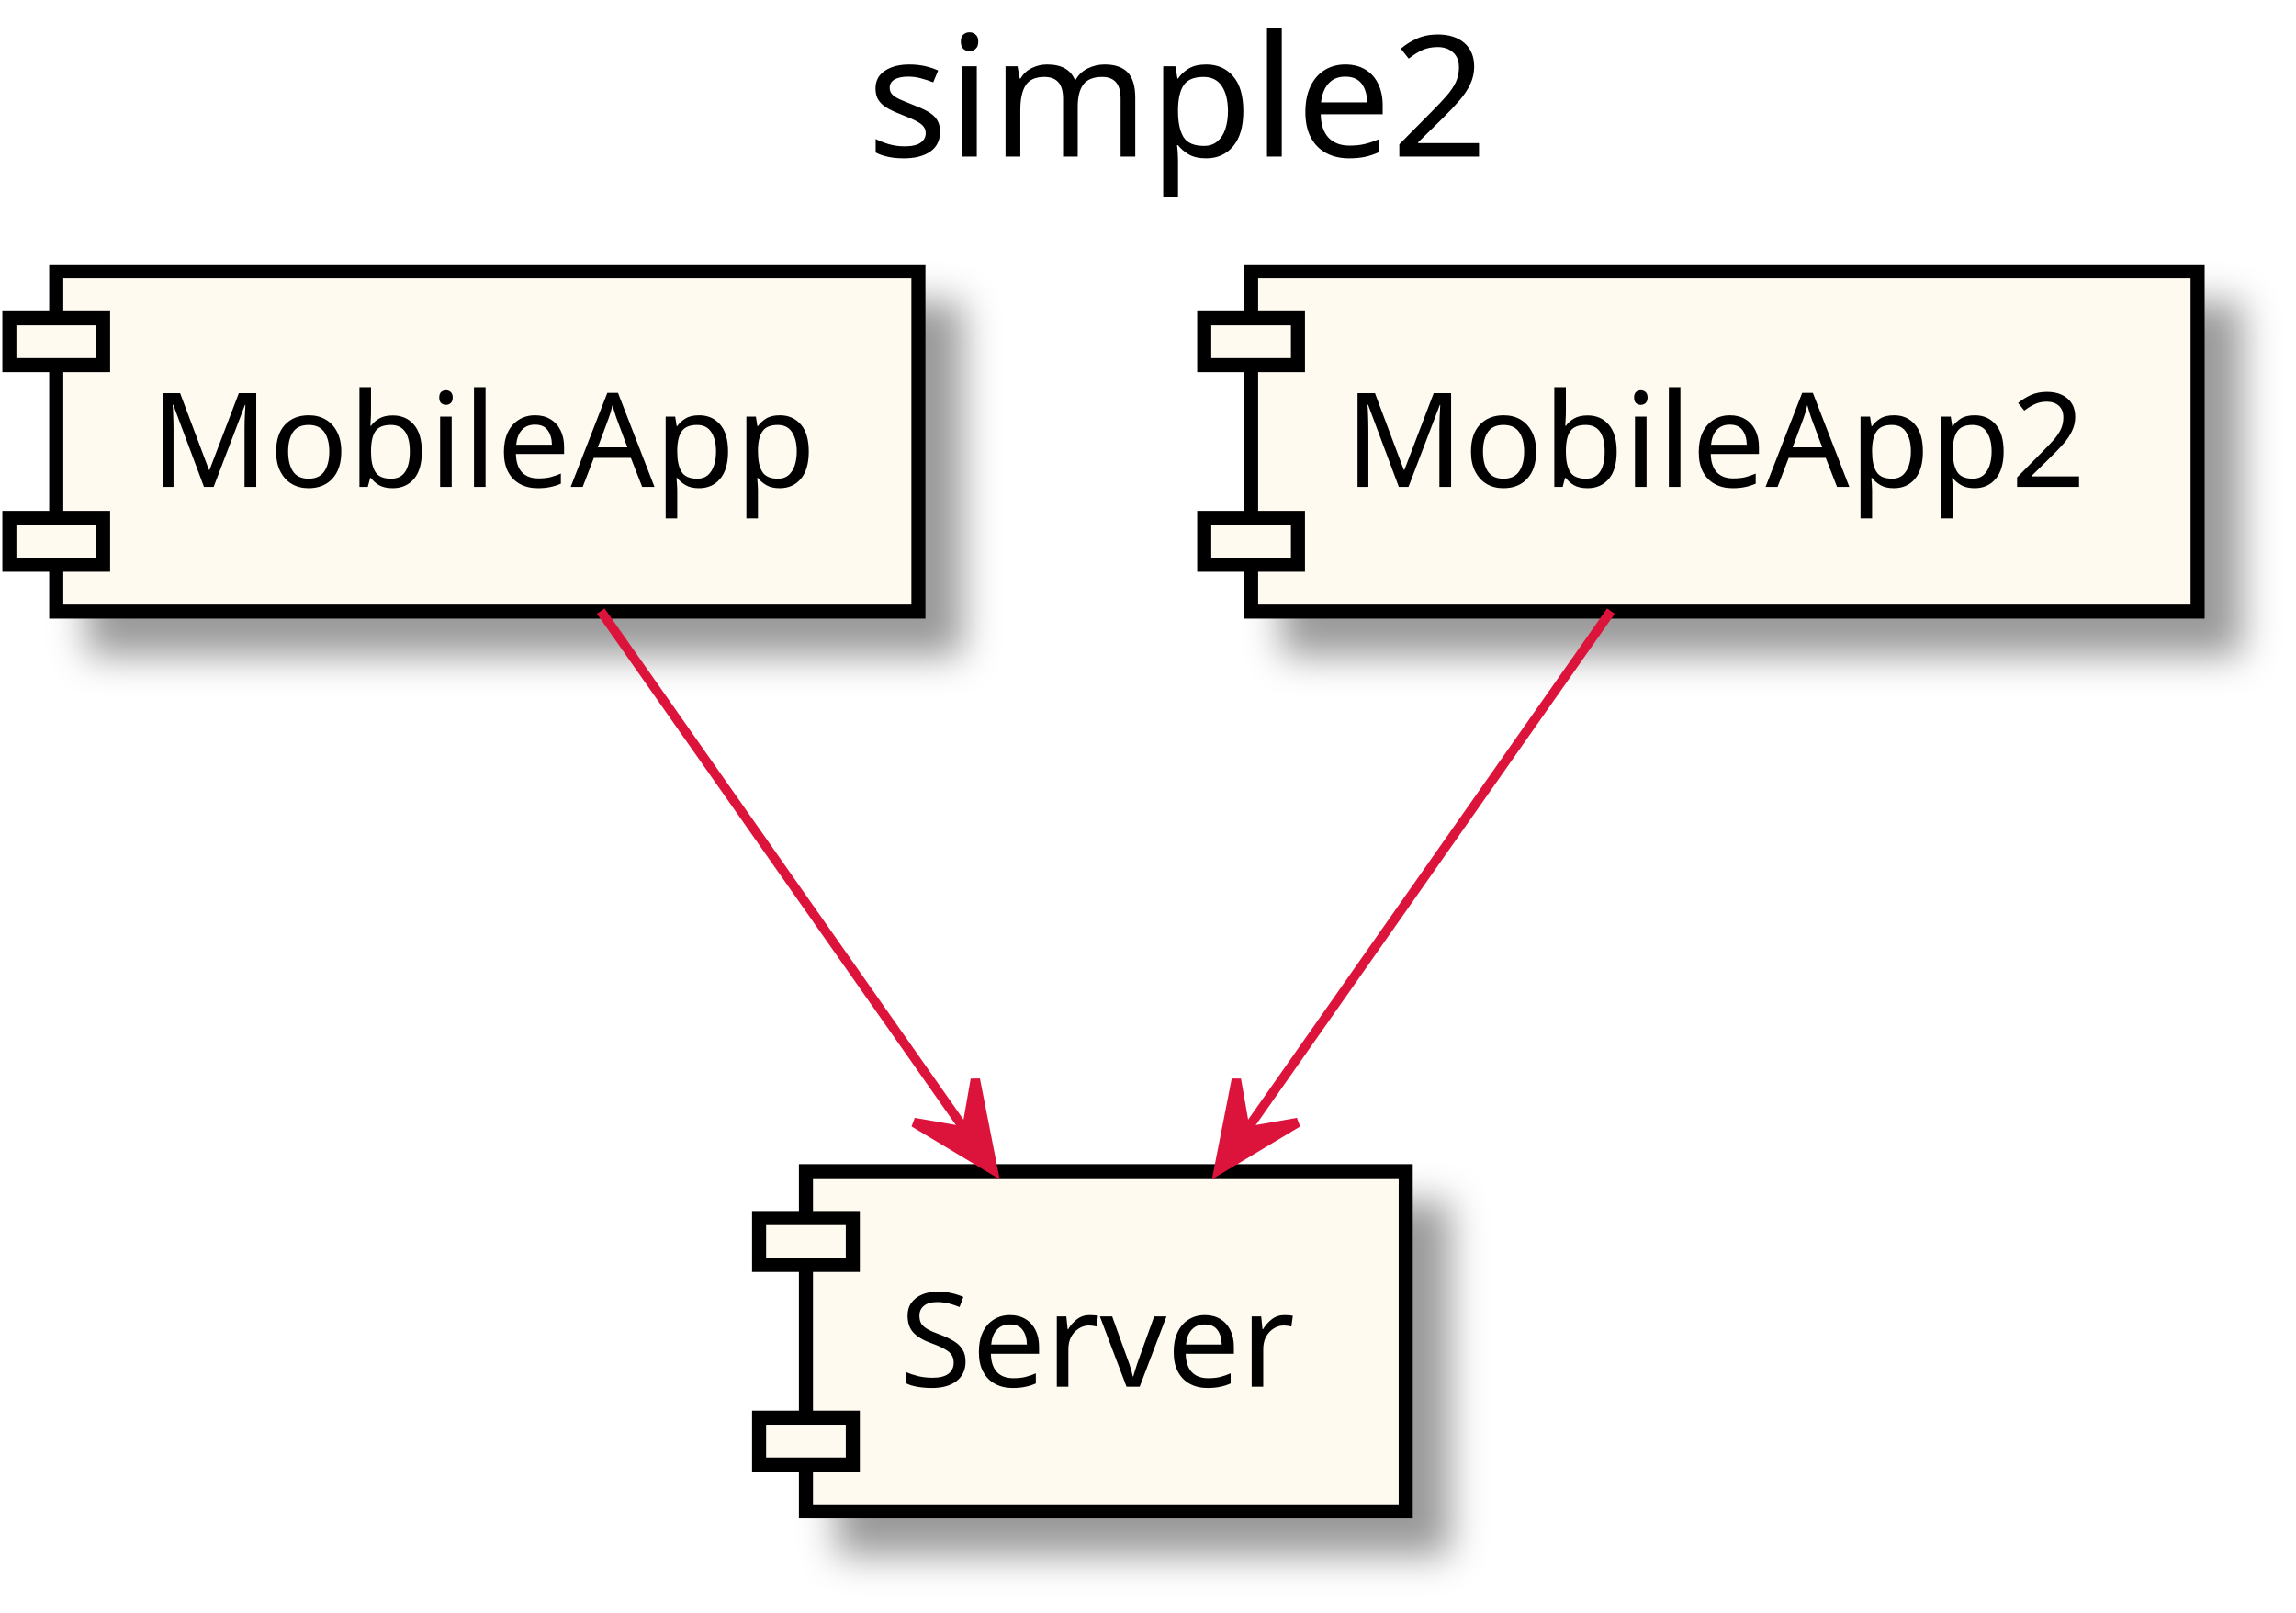
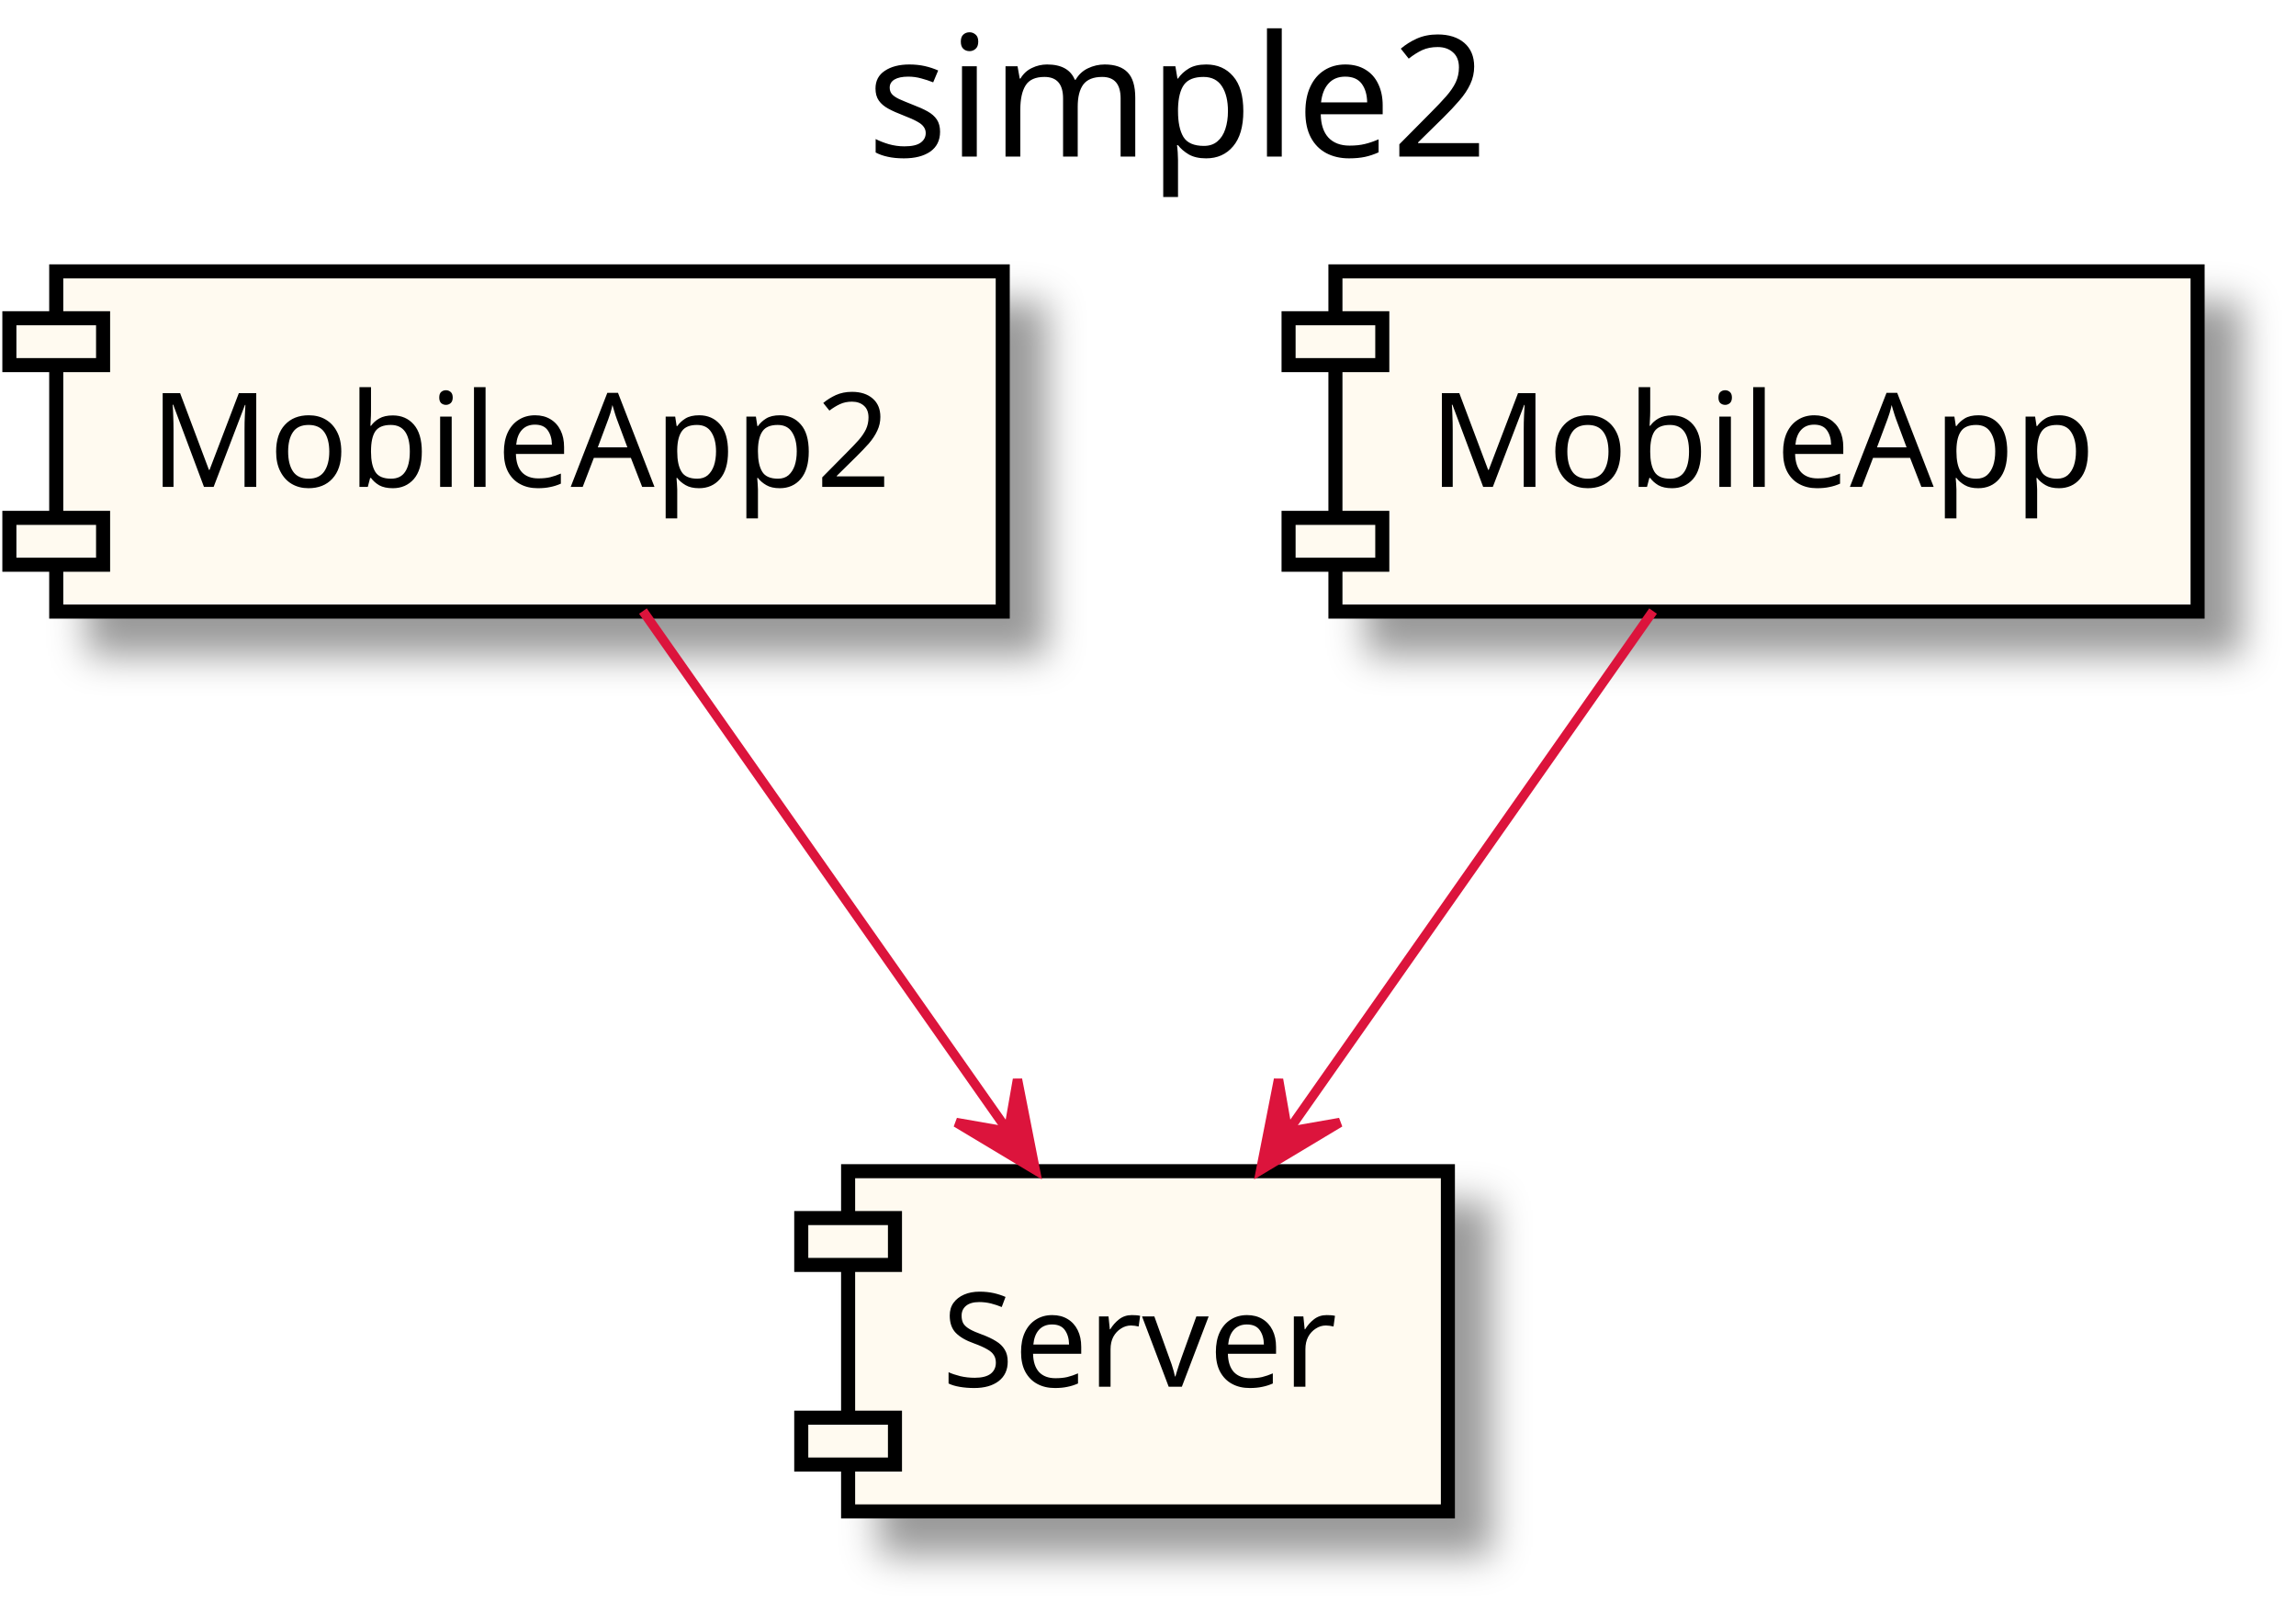
<svg xmlns="http://www.w3.org/2000/svg" contentScriptType="application/ecmascript" contentStyleType="text/css" height="172px" preserveAspectRatio="none" style="width:245px;height:172px;" version="1.1" viewBox="0 0 245 172" width="245px" zoomAndPan="magnify">
  <defs>
-     <filter height="300%" id="f1vw5o11fgj3np" width="300%" x="-1" y="-1">
+     <filter height="300%" id="f1q3rfxd0qiwwd" width="300%" x="-1" y="-1">
      <feGaussianBlur result="blurOut" stdDeviation="2.0" />
      <feColorMatrix in="blurOut" result="blurOut2" type="matrix" values="0 0 0 0 0 0 0 0 0 0 0 0 0 0 0 0 0 0 .4 0" />
      <feOffset dx="4.0" dy="4.0" in="blurOut2" result="blurOut3" />
      <feBlend in="SourceGraphic" in2="blurOut3" mode="normal" />
    </filter>
  </defs>
  <g>
    <text fill="#000000" font-family="sans-serif" font-size="18" lengthAdjust="spacingAndGlyphs" textLength="68" x="92.5" y="16.708">simple2</text>
-     <rect fill="#FFFAF0" filter="url(#f1vw5o11fgj3np)" height="36.297" style="stroke: #000000; stroke-width: 1.5;" width="92" x="6" y="28.953" />
+     <rect fill="#FFFAF0" filter="url(#f1q3rfxd0qiwwd)" height="36.297" style="stroke: #000000; stroke-width: 1.5;" width="101" x="6" y="28.953" />
    <rect fill="#FFFAF0" height="5" style="stroke: #000000; stroke-width: 1.5;" width="10" x="1" y="33.953" />
    <rect fill="#FFFAF0" height="5" style="stroke: #000000; stroke-width: 1.5;" width="10" x="1" y="55.25" />
-     <text fill="#000000" font-family="sans-serif" font-size="14" lengthAdjust="spacingAndGlyphs" textLength="72" x="16" y="51.948">MobileApp</text>
-     <rect fill="#FFFAF0" filter="url(#f1vw5o11fgj3np)" height="36.297" style="stroke: #000000; stroke-width: 1.5;" width="64" x="86" y="124.953" />
-     <rect fill="#FFFAF0" height="5" style="stroke: #000000; stroke-width: 1.5;" width="10" x="81" y="129.953" />
-     <rect fill="#FFFAF0" height="5" style="stroke: #000000; stroke-width: 1.5;" width="10" x="81" y="151.25" />
-     <text fill="#000000" font-family="sans-serif" font-size="14" lengthAdjust="spacingAndGlyphs" textLength="44" x="96" y="147.948">Server</text>
-     <rect fill="#FFFAF0" filter="url(#f1vw5o11fgj3np)" height="36.297" style="stroke: #000000; stroke-width: 1.5;" width="101" x="133.5" y="28.953" />
-     <rect fill="#FFFAF0" height="5" style="stroke: #000000; stroke-width: 1.5;" width="10" x="128.5" y="33.953" />
-     <rect fill="#FFFAF0" height="5" style="stroke: #000000; stroke-width: 1.5;" width="10" x="128.5" y="55.25" />
-     <text fill="#000000" font-family="sans-serif" font-size="14" lengthAdjust="spacingAndGlyphs" textLength="81" x="143.5" y="51.948">MobileApp2</text>
-     <path d="M64.105,65.194 C75.084,80.83 91.303,103.93 103.079,120.702 " fill="none" id="_0-&gt;_1" style="stroke: #DC143C; stroke-width: 1.0;" />
-     <polygon fill="#DC143C" points="105.971,124.821,104.073,115.157,103.098,120.729,97.526,119.754,105.971,124.821" style="stroke: #DC143C; stroke-width: 1.0;" />
-     <path d="M171.895,65.194 C160.916,80.83 144.697,103.93 132.921,120.702 " fill="none" id="_2-&gt;_1" style="stroke: #DC143C; stroke-width: 1.0;" />
-     <polygon fill="#DC143C" points="130.029,124.821,138.475,119.755,132.902,120.73,131.928,115.157,130.029,124.821" style="stroke: #DC143C; stroke-width: 1.0;" />
+     <text fill="#000000" font-family="sans-serif" font-size="14" lengthAdjust="spacingAndGlyphs" textLength="81" x="16" y="51.948">MobileApp2</text>
+     <rect fill="#FFFAF0" filter="url(#f1q3rfxd0qiwwd)" height="36.297" style="stroke: #000000; stroke-width: 1.5;" width="64" x="90.5" y="124.953" />
+     <rect fill="#FFFAF0" height="5" style="stroke: #000000; stroke-width: 1.5;" width="10" x="85.5" y="129.953" />
+     <rect fill="#FFFAF0" height="5" style="stroke: #000000; stroke-width: 1.5;" width="10" x="85.5" y="151.25" />
+     <text fill="#000000" font-family="sans-serif" font-size="14" lengthAdjust="spacingAndGlyphs" textLength="44" x="100.5" y="147.948">Server</text>
+     <rect fill="#FFFAF0" filter="url(#f1q3rfxd0qiwwd)" height="36.297" style="stroke: #000000; stroke-width: 1.5;" width="92" x="142.5" y="28.953" />
+     <rect fill="#FFFAF0" height="5" style="stroke: #000000; stroke-width: 1.5;" width="10" x="137.5" y="33.953" />
+     <rect fill="#FFFAF0" height="5" style="stroke: #000000; stroke-width: 1.5;" width="10" x="137.5" y="55.25" />
+     <text fill="#000000" font-family="sans-serif" font-size="14" lengthAdjust="spacingAndGlyphs" textLength="72" x="152.5" y="51.948">MobileApp</text>
+     <path d="M68.605,65.194 C79.584,80.83 95.803,103.93 107.579,120.702 " fill="none" id="_0-&gt;_1" style="stroke: #DC143C; stroke-width: 1.0;" />
+     <polygon fill="#DC143C" points="110.471,124.821,108.572,115.157,107.598,120.73,102.025,119.755,110.471,124.821" style="stroke: #DC143C; stroke-width: 1.0;" />
+     <path d="M176.395,65.194 C165.416,80.83 149.197,103.93 137.421,120.702 " fill="none" id="_2-&gt;_1" style="stroke: #DC143C; stroke-width: 1.0;" />
+     <polygon fill="#DC143C" points="134.529,124.821,142.975,119.755,137.402,120.73,136.428,115.157,134.529,124.821" style="stroke: #DC143C; stroke-width: 1.0;" />
  </g>
</svg>
